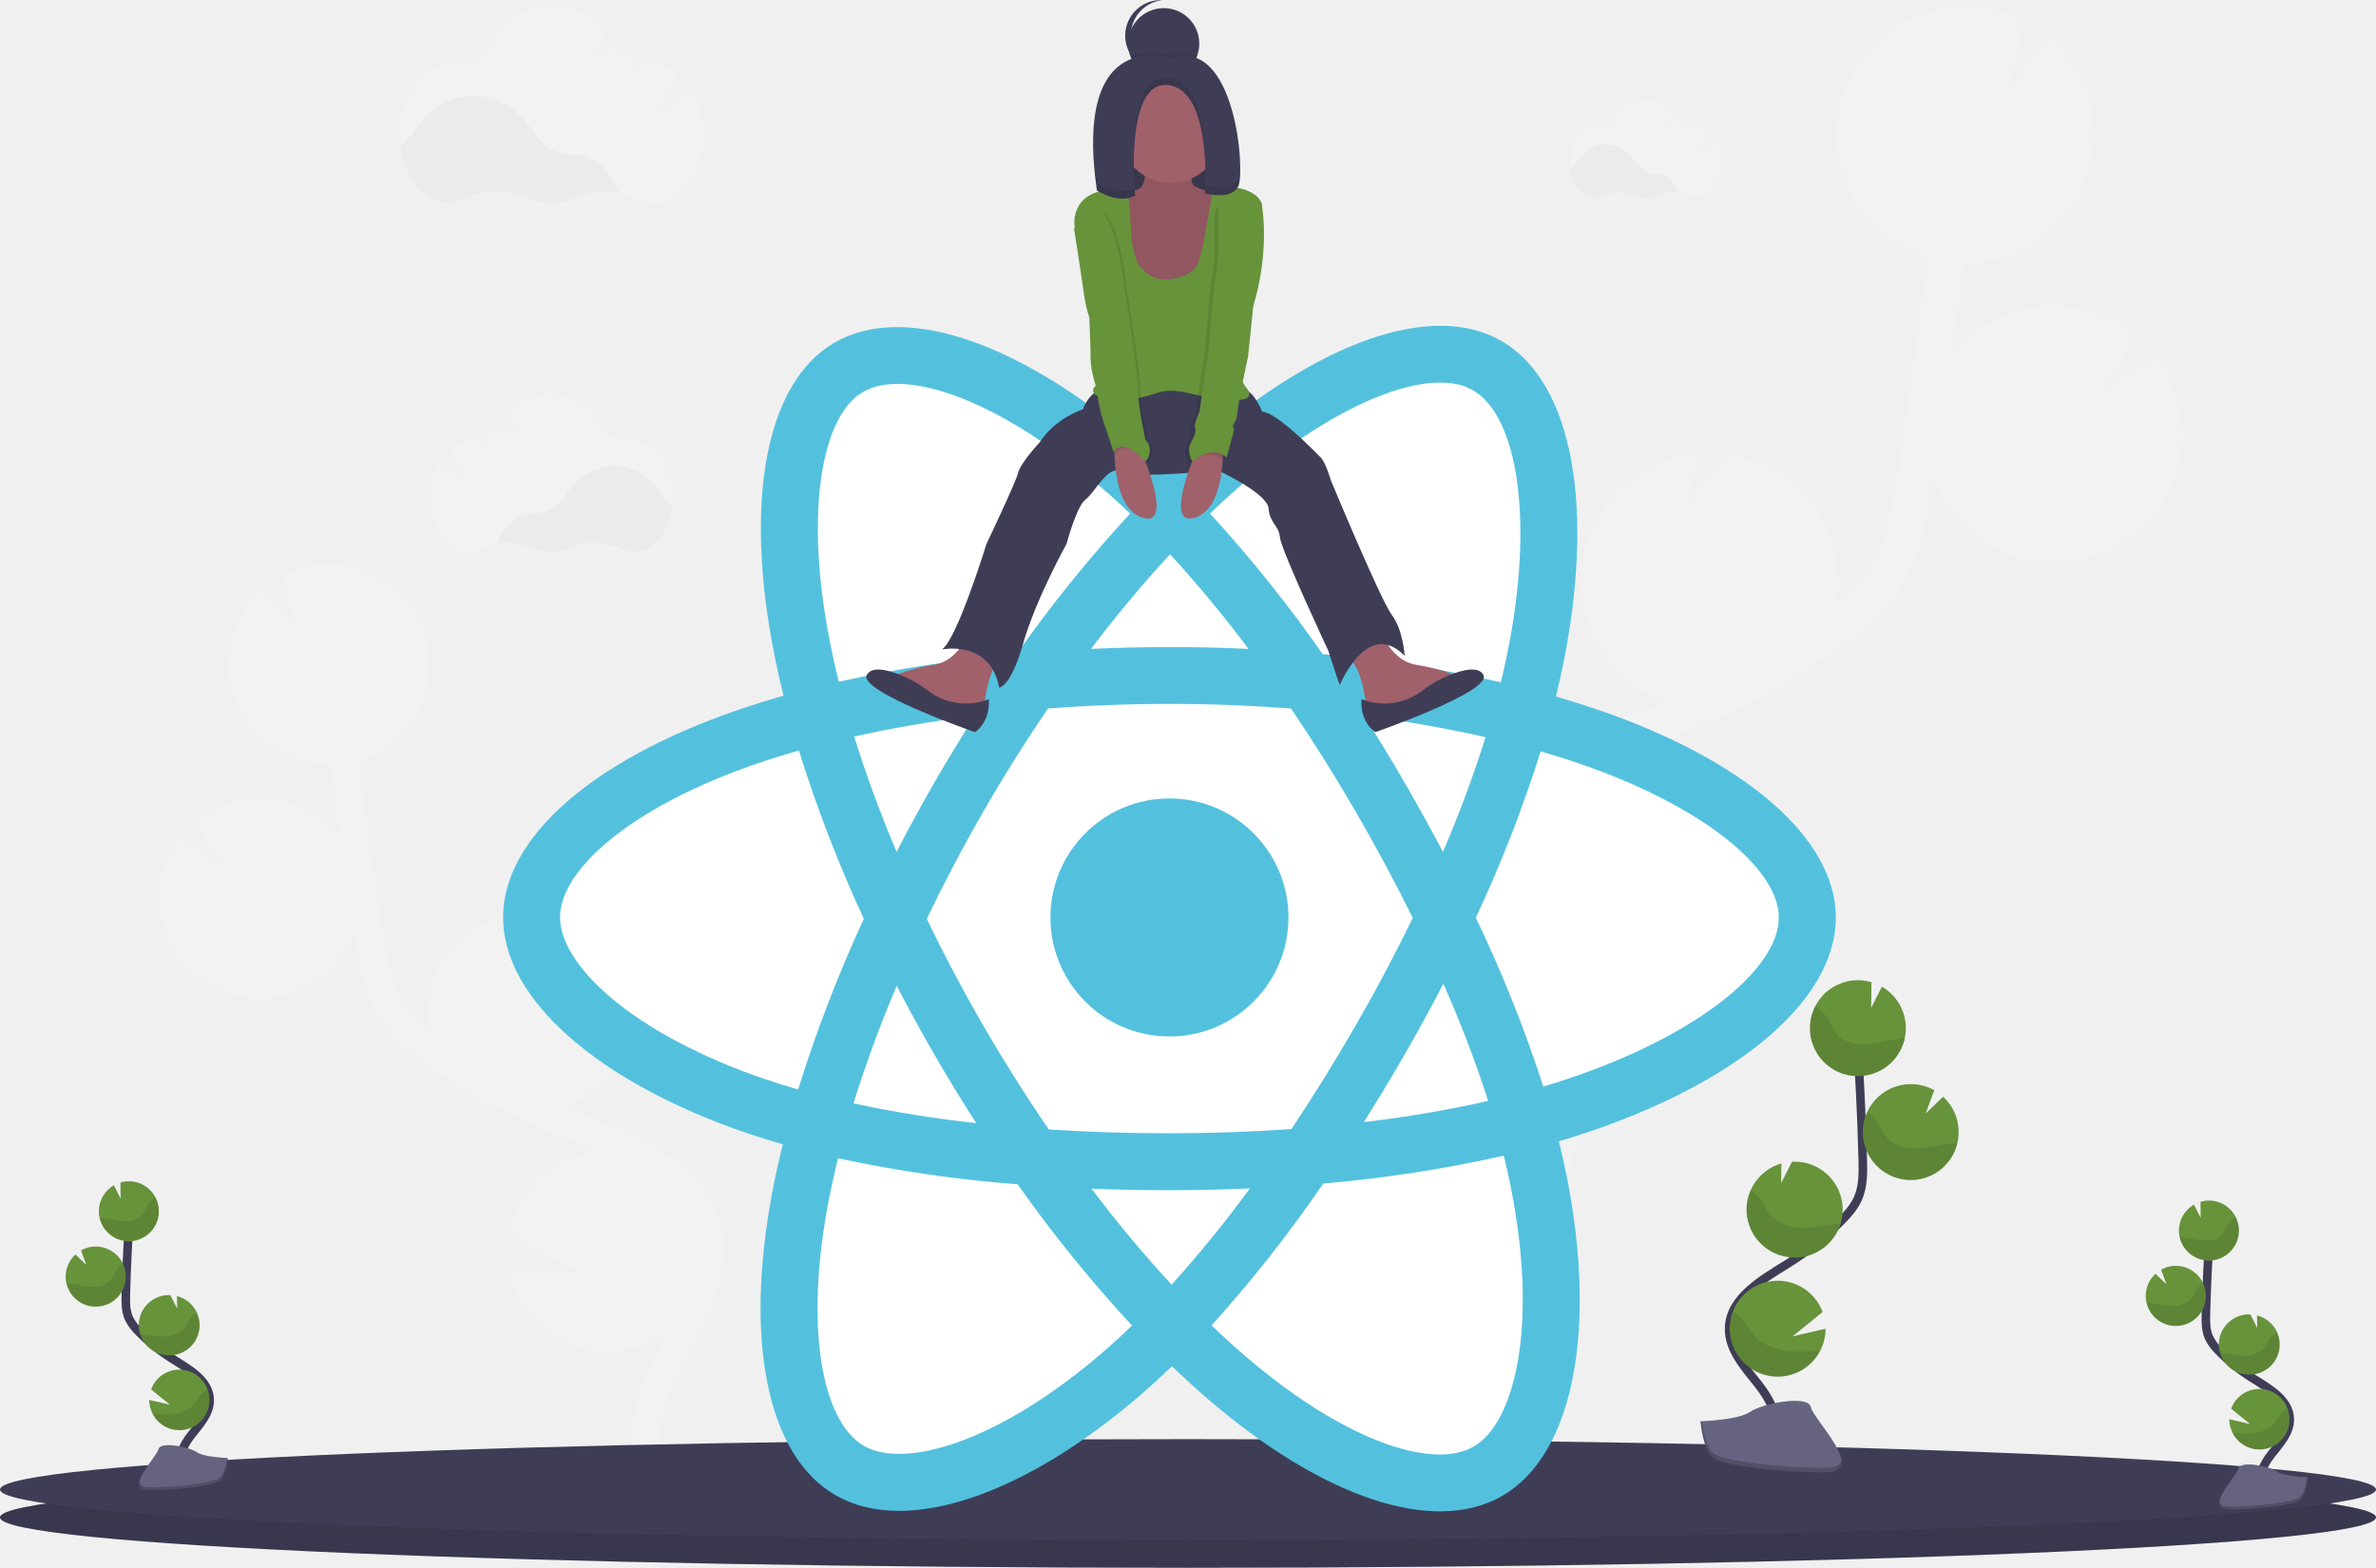
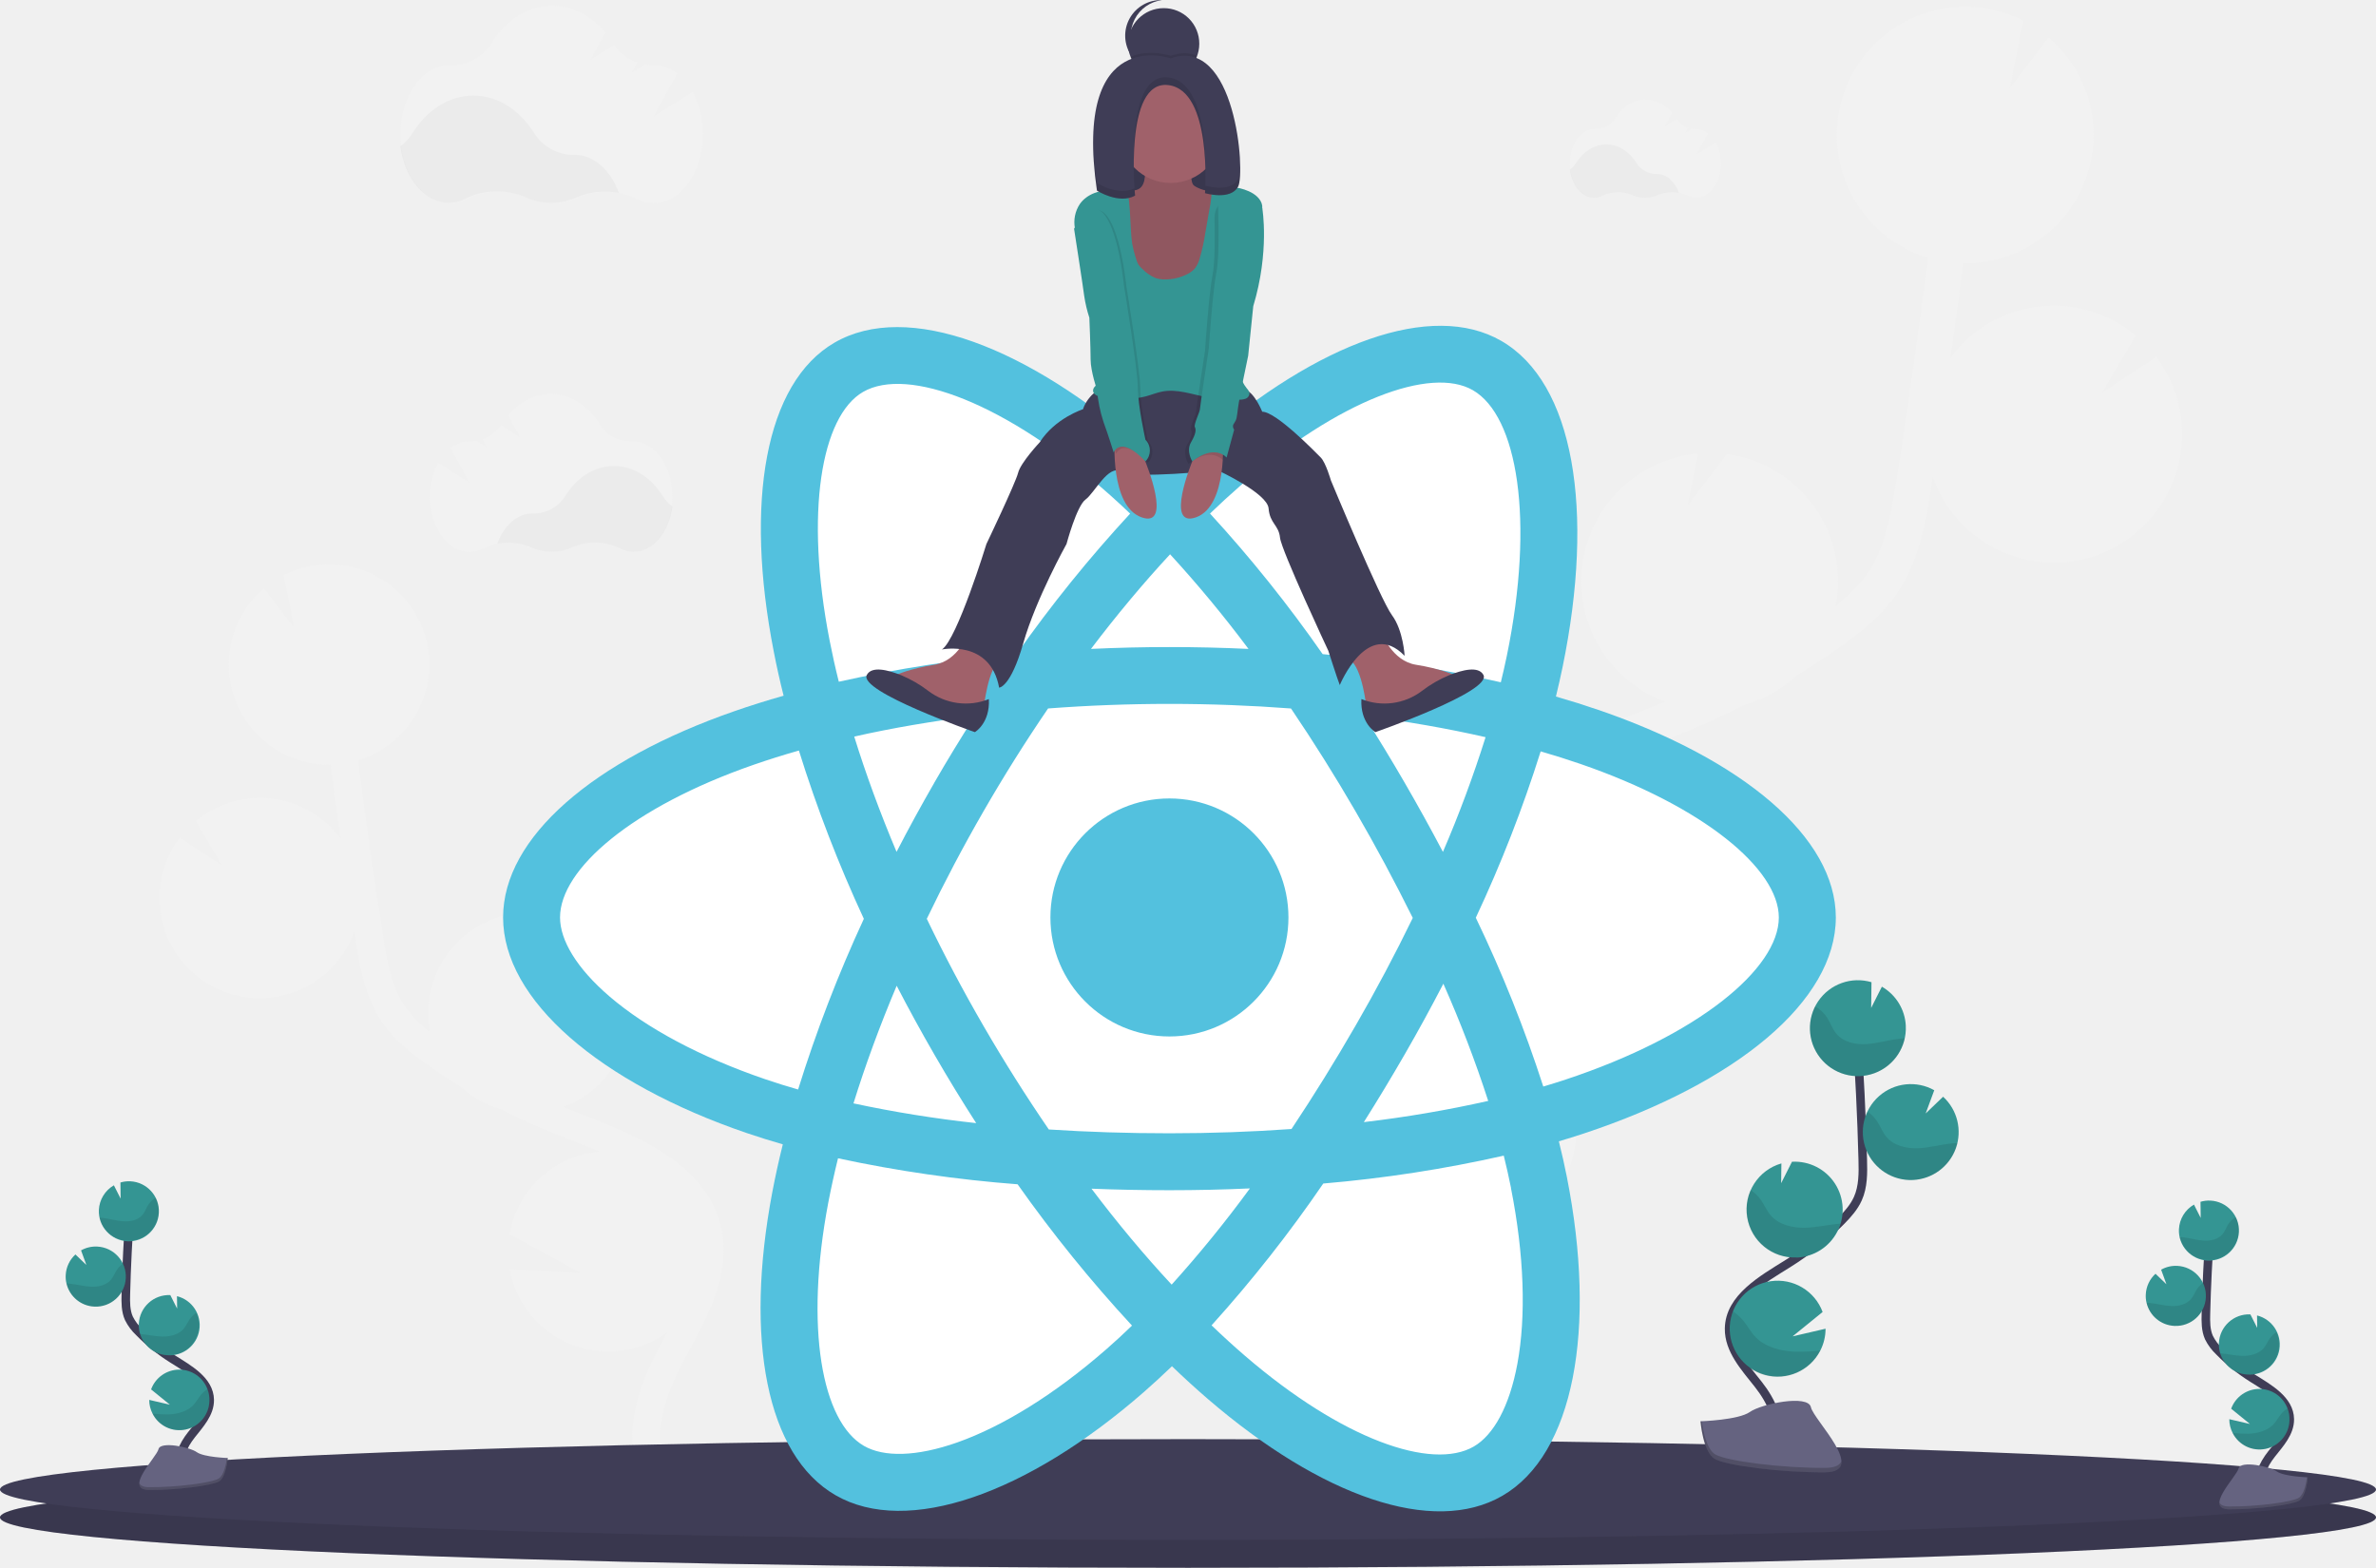
<svg xmlns="http://www.w3.org/2000/svg" id="a75d69e6-d07c-4db3-9c83-72b2470e5561" data-name="Layer 1" width="1108" height="731.18" viewBox="0 0 1108 731.18">
  <path d="M813.68,415.2l6.89-2.7c.66-.26,1.31-.54,2-.81a59.85,59.85,0,0,1,15.28-115.77l-4.8,24.2,18.22-23.92.16,0a59.87,59.87,0,0,1,51.16,67.45c-.15,1.13-.39,2.23-.6,3.34,5.61-4.43,10.87-9.32,14.81-15,8-11.54,10.71-25.76,13.47-43.17,5.47-34.48,10.4-69.34,14.84-104.18a59.83,59.83,0,0,1-42-65.36c.25-1.82.6-3.59,1-5.34.1-.44.2-.88.31-1.31.43-1.69.91-3.35,1.47-5,.09-.27.21-.52.3-.78.5-1.37,1-2.72,1.65-4,.22-.5.44-1,.67-1.47.69-1.43,1.42-2.83,2.22-4.19.27-.45.56-.88.83-1.33.62-1,1.27-2,1.94-2.93.36-.5.71-1,1.08-1.49l.27-.39,0,0a59.81,59.81,0,0,1,74.64-17l-6.24,31.49,18-23.64a59.5,59.5,0,0,1,16.32,68.62h.07c-.17.4-.38.78-.55,1.18-.33.74-.67,1.47-1,2.2-.46.93-1,1.84-1.45,2.74-.38.68-.75,1.36-1.16,2-.59,1-1.23,1.9-1.87,2.83-.38.54-.73,1.1-1.12,1.63-1,1.39-2.12,2.72-3.26,4-.4.45-.83.86-1.25,1.3-.81.86-1.62,1.71-2.48,2.52-.53.5-1.09,1-1.64,1.46-.79.7-1.6,1.38-2.43,2-.59.47-1.19.92-1.79,1.36-.87.63-1.75,1.22-2.64,1.81-.6.39-1.2.78-1.81,1.15-1,.61-2.05,1.17-3.1,1.72-.53.27-1,.57-1.59.83-1.58.77-3.2,1.48-4.85,2.11-.31.12-.64.21-.95.32-1.38.5-2.77,1-4.18,1.35-.61.17-1.23.31-1.85.46-1.15.28-2.31.54-3.48.76q-1,.18-2.07.33c-1.15.17-2.31.3-3.48.4-.69.06-1.37.12-2.07.16-1.26.06-2.53.07-3.8.06a2.08,2.08,0,0,0-.25,0q-2.82,22-5.92,44A59.82,59.82,0,0,1,1042,240.88l-15.68,26.58,25.21-16.59a59.68,59.68,0,0,1,11.5,44.16,58.76,58.76,0,0,1-4.5,15.94,59.83,59.83,0,0,1-111.19-4c-.23,1.48-.45,3-.68,4.46-2.44,15.35-5.47,34.46-16.23,50-7.29,10.56-17.33,18.36-27.09,25.22q-9.52,6.7-19.48,12.77a59.85,59.85,0,0,1-24.53,13.74q-16,8.19-32.69,14.81l-6.95,2.72c-6.25,2.44-12.65,4.94-19,7.6,1,.09,2,.17,3,.3a59.9,59.9,0,0,1,50.86,49.05l-42.31,23.11,42.18-1.89A59.16,59.16,0,0,1,843,534.54a59.87,59.87,0,0,1-82.7,11.74l2.1,3.91c1.4,2.58,2.78,5.15,4.12,7.7,18.33,34.74,19.66,64.74,3.75,84.49l-13-10.45c15.49-19.22,3.2-49.77-5.5-66.27-1.32-2.5-2.68-5-4-7.56C736,536.27,722.65,511.53,728,485.2,736,445.5,779.05,428.7,813.68,415.2Z" transform="translate(-46 -84.41)" fill="#f2f2f2" />
  <path d="M315.6,603.42l-5.38-2.11c-.52-.2-1-.43-1.54-.63a46.75,46.75,0,0,0-11.94-90.42l3.75,18.9-14.22-18.68h-.13a46.76,46.76,0,0,0-40,52.68c.12.89.31,1.74.47,2.61a55.84,55.84,0,0,1-11.56-11.73c-6.23-9-8.37-20.12-10.53-33.71C220.29,493.4,216.45,466.18,213,439a46.72,46.72,0,0,0,32.77-51.05c-.2-1.42-.47-2.8-.79-4.17l-.24-1c-.34-1.32-.71-2.62-1.15-3.88-.07-.21-.16-.41-.24-.61-.39-1.07-.82-2.12-1.28-3.15-.18-.38-.35-.77-.53-1.15-.54-1.11-1.11-2.2-1.73-3.26-.21-.36-.44-.7-.65-1-.49-.78-1-1.55-1.52-2.29-.28-.39-.55-.79-.84-1.17l-.21-.3h0a46.76,46.76,0,0,0-58.29-13.32l4.88,24.6-14.07-18.46a46.48,46.48,0,0,0-12.75,53.59h-.05c.13.31.29.61.43.92.26.58.52,1.15.8,1.72q.54,1.08,1.14,2.13c.29.54.58,1.07.9,1.59.46.75,1,1.48,1.46,2.21.3.42.57.86.88,1.27.8,1.08,1.65,2.12,2.54,3.13.31.35.65.67,1,1,.63.67,1.27,1.33,1.94,2,.41.4.85.77,1.28,1.14q.93.83,1.89,1.59c.46.36.93.71,1.4,1.06.68.49,1.37,1,2.06,1.41.47.31.94.61,1.42.9.79.48,1.6.91,2.42,1.34.42.22.82.45,1.24.66,1.24.6,2.5,1.15,3.79,1.64.24.1.5.16.74.25,1.07.39,2.16.75,3.27,1.06.47.13,1,.24,1.44.35.9.22,1.8.43,2.72.6l1.61.26c.9.13,1.81.23,2.72.31.54.05,1.07.09,1.62.12,1,.05,2,.06,3,.05h.19q2.2,17.22,4.62,34.41a46.71,46.71,0,0,0-67.48-8.14L149.49,488l-19.68-12.95a46.57,46.57,0,0,0-9,34.49A45.8,45.8,0,0,0,124.34,522a46.73,46.73,0,0,0,86.84-3.12c.18,1.15.35,2.32.53,3.48,1.9,12,4.27,26.92,12.67,39.08,5.7,8.24,13.54,14.33,21.16,19.69q7.44,5.24,15.21,10a46.88,46.88,0,0,0,19.16,10.74c8.32,4.26,16.84,8.14,25.54,11.56l5.42,2.13c4.88,1.9,9.88,3.85,14.81,5.93-.78.07-1.57.13-2.36.24A46.77,46.77,0,0,0,283.6,660l33,18-32.94-1.47a46.78,46.78,0,0,0,73.57,29.2c-.55,1-1.09,2-1.64,3.05-1.09,2-2.17,4-3.22,6-14.31,27.13-15.35,50.57-2.92,66l10.13-8.16c-12.1-15-2.5-38.87,4.3-51.76,1-1.95,2.09-3.92,3.16-5.9,9.19-17,19.61-36.37,15.46-56.94C376.29,627.08,342.64,614,315.6,603.42Z" transform="translate(-46 -84.41)" fill="#f2f2f2" />
  <ellipse cx="554" cy="707.68" rx="554" ry="23.5" fill="#3f3d56" />
  <ellipse cx="554" cy="707.68" rx="554" ry="23.5" opacity="0.1" />
  <ellipse cx="554" cy="694.68" rx="554" ry="23.5" fill="#3f3d56" />
  <path d="M131,770.73c-3-5.51.4-12.26,4.28-17.18s8.61-10,8.51-16.29c-.14-9-9.7-14.31-17.33-19.08a84.78,84.78,0,0,1-15.56-12.51,23,23,0,0,1-4.78-6.4c-1.58-3.52-1.53-7.52-1.43-11.38q.5-19.26,1.9-38.48" transform="translate(-46 -84.41)" fill="none" stroke="#3f3d56" stroke-miterlimit="10" stroke-width="4" />
-   <path d="M92.11,648.7a14,14,0,0,1,7-11.49l3.14,6.21-.09-7.52a13.86,13.86,0,0,1,4.62-.56A14,14,0,1,1,92.11,648.7Z" transform="translate(-46 -84.41)" fill="#67933b" />
-   <path d="M117.14,743.7a14,14,0,0,0,26.5-5.76,13.82,13.82,0,0,0-.91-5.69,14,14,0,0,0-26.27.15l8.77,7.13-9.64-2.24A13.89,13.89,0,0,0,117.14,743.7Z" transform="translate(-46 -84.41)" fill="#67933b" />
-   <path d="M124.07,716.45a14,14,0,0,0,4.46-27.54l.07,5.79-3.18-6.29h0a14,14,0,0,0-1.31,28.05Z" transform="translate(-46 -84.41)" fill="#67933b" />
-   <path d="M90,693.78a14,14,0,0,0,1.32-28,13.88,13.88,0,0,0-7.52,1.78l2.48,6.8-5.11-4.9a14,14,0,0,0-4.53,9.69A13.33,13.33,0,0,0,77,683,14,14,0,0,0,90,693.78Z" transform="translate(-46 -84.41)" fill="#67933b" />
+   <path d="M92.11,648.7a14,14,0,0,1,7-11.49l3.14,6.21-.09-7.52a13.86,13.86,0,0,1,4.62-.56A14,14,0,1,1,92.11,648.7Z" transform="translate(-46 -84.41)" fill="#349593" />
+   <path d="M117.14,743.7a14,14,0,0,0,26.5-5.76,13.82,13.82,0,0,0-.91-5.69,14,14,0,0,0-26.27.15l8.77,7.13-9.64-2.24A13.89,13.89,0,0,0,117.14,743.7Z" transform="translate(-46 -84.41)" fill="#349593" />
+   <path d="M124.07,716.45a14,14,0,0,0,4.46-27.54l.07,5.79-3.18-6.29h0a14,14,0,0,0-1.31,28.05Z" transform="translate(-46 -84.41)" fill="#349593" />
+   <path d="M90,693.78a14,14,0,0,0,1.32-28,13.88,13.88,0,0,0-7.52,1.78l2.48,6.8-5.11-4.9a14,14,0,0,0-4.53,9.69A13.33,13.33,0,0,0,77,683,14,14,0,0,0,90,693.78Z" transform="translate(-46 -84.41)" fill="#349593" />
  <path d="M94,652.44c3.24.36,6.39,1.37,9.64,1.57s6.82-.58,8.88-3.1c1.11-1.37,1.66-3.09,2.59-4.57a10.08,10.08,0,0,1,3.54-3.33,14,14,0,1,1-26.24,9.32C92.94,652.35,93.47,652.39,94,652.44Z" transform="translate(-46 -84.41)" opacity="0.1" />
  <path d="M90,693.78a14,14,0,0,0,13.35-20,10.4,10.4,0,0,0-2.82,2.83c-1,1.51-1.61,3.25-2.78,4.64-2.19,2.57-5.92,3.41-9.31,3.25s-6.66-1.11-10-1.42c-.47,0-.94-.08-1.41-.09A14,14,0,0,0,90,693.78Z" transform="translate(-46 -84.41)" opacity="0.1" />
  <path d="M124.07,716.45a14,14,0,0,0,13.47-19.76,11.36,11.36,0,0,0-3,2.85c-1.09,1.54-1.77,3.31-3,4.73-2.36,2.64-6.34,3.57-9.93,3.48s-6.82-.93-10.28-1.19A14,14,0,0,0,124.07,716.45Z" transform="translate(-46 -84.41)" opacity="0.1" />
  <path d="M117.14,743.7a14,14,0,0,0,26.5-5.76,13.82,13.82,0,0,0-.91-5.69,14,14,0,0,0-3.08,2.74c-1.34,1.63-2.21,3.47-3.76,5-2.87,2.82-7.5,4-11.62,4.09A62.35,62.35,0,0,1,117.14,743.7Z" transform="translate(-46 -84.41)" opacity="0.1" />
  <path d="M152.19,764.39s-11.08-.34-14.41-2.72-17-5.22-17.87-1.4-16.65,19-4.14,19.06,29.06-2,32.39-4S152.19,764.39,152.19,764.39Z" transform="translate(-46 -84.41)" fill="#656380" />
  <path d="M115.54,778c12.51.1,29.06-2,32.4-4,2.53-1.54,3.54-7.09,3.88-9.65l.37,0s-.7,8.93-4,11-19.89,4.08-32.39,4c-3.61,0-4.86-1.31-4.79-3.22C111.48,777.26,112.86,778,115.54,778Z" transform="translate(-46 -84.41)" opacity="0.2" />
  <path d="M1101,779.73c-3-5.51.4-12.26,4.28-17.18s8.61-10,8.51-16.29c-.14-9-9.7-14.31-17.33-19.08a84.78,84.78,0,0,1-15.56-12.51,23,23,0,0,1-4.78-6.4c-1.58-3.52-1.53-7.52-1.43-11.38q.49-19.26,1.9-38.48" transform="translate(-46 -84.41)" fill="none" stroke="#3f3d56" stroke-miterlimit="10" stroke-width="4" />
-   <path d="M1062.11,657.7a14,14,0,0,1,7-11.49l3.14,6.21-.09-7.52a13.86,13.86,0,0,1,4.62-.56,14,14,0,1,1-14.68,13.36Z" transform="translate(-46 -84.41)" fill="#67933b" />
-   <path d="M1087.14,752.7a14,14,0,0,0,26.5-5.76,13.82,13.82,0,0,0-.91-5.69,14,14,0,0,0-26.27.15l8.77,7.13-9.64-2.24A13.89,13.89,0,0,0,1087.14,752.7Z" transform="translate(-46 -84.41)" fill="#67933b" />
-   <path d="M1094.07,725.45a14,14,0,0,0,4.46-27.54l.07,5.79-3.18-6.29h0a14,14,0,0,0-1.31,28.05Z" transform="translate(-46 -84.41)" fill="#67933b" />
-   <path d="M1060,702.78a14,14,0,0,0,1.32-28,13.88,13.88,0,0,0-7.52,1.78l2.48,6.8-5.11-4.9a14,14,0,0,0-4.53,9.69A13.33,13.33,0,0,0,1047,692,14,14,0,0,0,1060,702.78Z" transform="translate(-46 -84.41)" fill="#67933b" />
+   <path d="M1062.11,657.7a14,14,0,0,1,7-11.49l3.14,6.21-.09-7.52a13.86,13.86,0,0,1,4.62-.56,14,14,0,1,1-14.68,13.36Z" transform="translate(-46 -84.41)" fill="#349593" />
+   <path d="M1087.14,752.7a14,14,0,0,0,26.5-5.76,13.82,13.82,0,0,0-.91-5.69,14,14,0,0,0-26.27.15l8.77,7.13-9.64-2.24A13.89,13.89,0,0,0,1087.14,752.7Z" transform="translate(-46 -84.41)" fill="#349593" />
+   <path d="M1094.07,725.45a14,14,0,0,0,4.46-27.54l.07,5.79-3.18-6.29h0a14,14,0,0,0-1.31,28.05Z" transform="translate(-46 -84.41)" fill="#349593" />
+   <path d="M1060,702.78a14,14,0,0,0,1.32-28,13.88,13.88,0,0,0-7.52,1.78l2.48,6.8-5.11-4.9a14,14,0,0,0-4.53,9.69A13.33,13.33,0,0,0,1047,692,14,14,0,0,0,1060,702.78Z" transform="translate(-46 -84.41)" fill="#349593" />
  <path d="M1064,661.44c3.24.36,6.39,1.37,9.64,1.57s6.82-.58,8.88-3.1c1.11-1.37,1.66-3.09,2.59-4.57a10.08,10.08,0,0,1,3.54-3.33,14,14,0,1,1-26.24,9.32C1062.94,661.35,1063.47,661.39,1064,661.44Z" transform="translate(-46 -84.41)" opacity="0.1" />
  <path d="M1060,702.78a14,14,0,0,0,13.35-20,10.4,10.4,0,0,0-2.82,2.83c-1,1.51-1.61,3.25-2.78,4.64-2.19,2.57-5.92,3.41-9.31,3.25s-6.66-1.11-10-1.42c-.47,0-.94-.08-1.41-.09A14,14,0,0,0,1060,702.78Z" transform="translate(-46 -84.41)" opacity="0.1" />
  <path d="M1094.07,725.45a14,14,0,0,0,13.47-19.76,11.36,11.36,0,0,0-3,2.85c-1.09,1.54-1.77,3.31-3,4.73-2.36,2.64-6.34,3.57-9.93,3.48s-6.82-.93-10.28-1.19A14,14,0,0,0,1094.07,725.45Z" transform="translate(-46 -84.41)" opacity="0.1" />
  <path d="M1087.14,752.7a14,14,0,0,0,26.5-5.76,13.82,13.82,0,0,0-.91-5.69,14,14,0,0,0-3.08,2.74c-1.34,1.63-2.21,3.47-3.76,5-2.87,2.82-7.5,4-11.62,4.09A62.35,62.35,0,0,1,1087.14,752.7Z" transform="translate(-46 -84.41)" opacity="0.1" />
  <path d="M1122.19,773.39s-11.08-.34-14.41-2.72-17-5.22-17.87-1.4-16.65,19-4.14,19.06,29.06-2,32.39-4S1122.19,773.39,1122.19,773.39Z" transform="translate(-46 -84.41)" fill="#656380" />
  <path d="M1085.54,787c12.51.1,29.06-2,32.4-4,2.53-1.54,3.54-7.09,3.88-9.65l.37,0s-.7,8.93-4,11-19.89,4.08-32.39,4c-3.61,0-4.86-1.31-4.79-3.22C1081.48,786.26,1082.86,787,1085.54,787Z" transform="translate(-46 -84.41)" opacity="0.2" />
  <path d="M791.57,415.56q-9.92-3.4-20-6.3,1.66-6.79,3.09-13.65c15.14-73.51,5.24-132.73-28.57-152.22-32.42-18.7-85.44.8-139,47.39q-7.92,6.92-15.47,14.2-5.07-4.85-10.3-9.51C525.21,245.64,469,224.65,435.18,244.2c-32.39,18.75-42,74.42-28.35,144.09q2,10.35,4.59,20.58c-7.95,2.26-15.64,4.67-23,7.24C322.63,439,280.61,475,280.61,512.29c0,38.51,45.11,77.14,113.64,100.56q8.34,2.83,16.8,5.26-2.74,11-4.88,22.18c-13,68.46-2.84,122.82,29.46,141.45C469,801,525,781.2,579.52,733.54c4.31-3.77,8.63-7.77,13-11.95q8.18,7.89,16.79,15.32c52.82,45.45,105,63.81,137.26,45.12,33.33-19.29,44.16-77.69,30.1-148.73q-1.6-8.14-3.73-16.61,5.91-1.74,11.56-3.61c71.24-23.6,117.6-61.76,117.6-100.79,0-37.43-43.38-73.62-110.5-96.73Z" transform="translate(-46 -84.41)" fill="#53c1de" />
  <path d="M776.12,587.88c-3.4,1.13-6.88,2.21-10.44,3.27a621.6,621.6,0,0,0-31.47-78.73,623.06,623.06,0,0,0,30.25-77.58c6.35,1.84,12.53,3.78,18.47,5.83,57.51,19.79,92.59,49.06,92.59,71.62,0,24-37.89,55.21-99.4,75.59ZM750.6,638.46c6.22,31.41,7.1,59.81,3,82-3.7,19.95-11.14,33.25-20.34,38.58-19.59,11.33-61.47-3.4-106.64-42.27q-7.77-6.69-15.63-14.25a624.23,624.23,0,0,0,52.09-66.14,620.2,620.2,0,0,0,84.17-13q1.9,7.68,3.37,15ZM492.48,757.1c-19.14,6.76-34.38,6.95-43.59,1.64-19.6-11.31-27.75-55-16.63-113.5q2-10.37,4.53-20.63a625.79,625.79,0,0,0,83.75,12.13,645.09,645.09,0,0,0,53.35,65.9q-5.79,5.61-11.84,10.91c-24.11,21.08-48.28,36-69.57,43.55ZM402.84,587.73c-30.31-10.36-55.33-23.82-72.49-38.5-15.41-13.2-23.19-26.31-23.19-36.94,0-22.63,33.74-51.5,90-71.11q10.6-3.69,21.39-6.73a637.08,637.08,0,0,0,30.29,78.48,646.29,646.29,0,0,0-30.66,79.6Q410.44,590.32,402.84,587.73Zm30.05-204.54c-11.68-59.69-3.93-104.72,15.59-116,20.79-12,66.76,5.12,115.22,48.15,3.1,2.75,6.21,5.63,9.32,8.6a635.89,635.89,0,0,0-52.93,65.52,648.42,648.42,0,0,0-82.93,12.89q-2.39-9.52-4.27-19.15ZM701,449.38q-9.11-15.74-18.89-31.08c19.83,2.51,38.82,5.83,56.66,9.91a565.54,565.54,0,0,1-19.89,53.51q-8.61-16.35-17.88-32.34ZM591.64,342.91a569.3,569.3,0,0,1,36.57,44.14q-36.71-1.73-73.45,0c12.07-15.92,24.44-30.72,36.88-44.13Zm-110,106.65q-9.15,15.87-17.55,32.14c-7.73-18.33-14.34-36.36-19.74-53.77,17.73-4,36.64-7.21,56.34-9.68Q490.77,433.69,481.62,449.56Zm19.61,158.65A564.64,564.64,0,0,1,444,599c5.49-17.71,12.25-36.13,20.15-54.86q8.43,16.29,17.61,32.16Q491.1,592.49,501.23,608.21Zm91.14,75.33C579.79,670,567.24,655,555,638.79q17.85.71,36.36.71,19,0,37.51-.84A563.94,563.94,0,0,1,592.37,683.54ZM719.08,543.19A562.82,562.82,0,0,1,740,597.85a561.35,561.35,0,0,1-58,9.89q9.85-15.63,19.08-31.63,9.38-16.26,18-32.92Zm-41,19.66q-14.12,24.52-29.81,48.1c-18.44,1.32-37.49,2-56.91,2s-38.15-.6-56.27-1.78Q519,587.67,504.7,563t-26.51-50.08q12.27-25.53,26.43-50.1h0q14.14-24.56,30.13-48c18.49-1.4,37.43-2.13,56.59-2.13s38.22.74,56.69,2.14q15.81,23.37,30,47.81t26.79,49.87q-12.45,25.62-26.71,50.3Zm54.77-296.46c20.81,12,28.9,60.4,15.83,123.87q-1.29,6.19-2.8,12.35a635.74,635.74,0,0,0-83.09-13.13,625.16,625.16,0,0,0-52.53-65.56q7-6.74,14.29-13.11c45.88-39.93,88.76-55.69,108.3-44.42Z" transform="translate(-46 -84.41)" fill="#fff" />
  <path d="M591.34,456.79a55.5,55.5,0,1,1-55.5,55.5,55.49,55.49,0,0,1,55.5-55.5" transform="translate(-46 -84.41)" fill="#53c1de" />
  <path d="M605.26,104.81a16.6,16.6,0,1,1-16.6-16.6A16.52,16.52,0,0,1,605.26,104.81Z" transform="translate(-46 -84.41)" fill="#3f3d56" />
  <path d="M575.4,109a16.62,16.62,0,0,1,12.49-24.54,16.6,16.6,0,1,0,1.41,33.07A16.6,16.6,0,0,1,575.4,109Z" transform="translate(-46 -84.41)" fill="#3f3d56" />
  <rect x="521.91" y="43.52" width="44.47" height="69.37" fill="#3f3d56" />
  <rect x="521.91" y="43.52" width="44.47" height="69.37" opacity="0.1" />
  <path d="M497.66,379.61s-4.75,13.05-16,14.83-17.79,4.74-17.79,4.74l26.68,17.19,14.23-1.78s1.78-18.38,7.71-22.53S497.66,379.61,497.66,379.61Z" transform="translate(-46 -84.41)" fill="#a0616a" />
  <path d="M690.34,379.61s4.75,13.05,16,14.83,17.79,4.74,17.79,4.74l-26.68,17.19-14.23-1.78s-1.78-18.38-7.71-22.53S690.34,379.61,690.34,379.61Z" transform="translate(-46 -84.41)" fill="#a0616a" />
  <path d="M560.5,264.59s-7.11,3.56-9.48,10.68c0,0-13,4.15-20.16,15.41,0,0-8.9,9.49-10.08,14.23S506,338.11,506,338.11s-13.64,44.47-20.75,49.21c0,0,22.53-4.74,26.68,17.79,0,0,5.33,0,11.26-20.75s20.16-46.25,20.16-46.25,4.74-17.78,8.89-20.75,10.67-16.6,16.6-13,45.06-.6,45.06-.6S637,314.4,637.58,321.51s4.74,7.71,5.33,13.64,22.53,52.76,22.53,52.76,4.15,13,5.34,16c0,0,13-31.42,30.24-13.63,0,0-.6-11.86-5.93-19s-28.46-62.84-28.46-62.84-2.37-8.3-4.74-10.67-20.76-21.35-27.28-21.35c0,0-3.55-8.89-7.7-10.08Z" transform="translate(-46 -84.41)" fill="#3f3d56" />
  <path d="M507.14,410.44a28.89,28.89,0,0,1-28.22-3.79,56.37,56.37,0,0,0-12.59-7.3c-6.29-2.54-13.81-4.42-16.1-.17-4.15,7.71,50.39,26.68,50.39,26.68S507.74,421.71,507.14,410.44Z" transform="translate(-46 -84.41)" fill="#3f3d56" />
  <path d="M680.86,410.44a28.89,28.89,0,0,0,28.22-3.79,56.37,56.37,0,0,1,12.59-7.3c6.29-2.54,13.81-4.42,16.1-.17,4.15,7.71-50.39,26.68-50.39,26.68S680.26,421.71,680.86,410.44Z" transform="translate(-46 -84.41)" fill="#3f3d56" />
  <path d="M579.88,167.08c-.22,2.06-.9,4.29-2.66,5.38-1.44.9-3.26.83-4.92,1.17a11.46,11.46,0,0,0-7.82,6.77,17.51,17.51,0,0,0-.75,10.55,39.22,39.22,0,0,0,1.52,5.06c1.74,4.92,3.84,9.8,7.09,13.89a59,59,0,0,0,9.3,8.77c2.11,1.72,4.29,3.47,6.89,4.28a21.75,21.75,0,0,0,5.4.72c2.25.1,4.65.17,6.6-.95,3-1.73,3.89-5.55,5.52-8.62,1.38-2.6,3.44-4.81,4.73-7.46a29.49,29.49,0,0,0,2-6.52l2.77-12.3c1-4.47,1.92-9.51-.59-13.34a2.28,2.28,0,0,0-.74-.77,2.79,2.79,0,0,0-1.52-.15,16.44,16.44,0,0,1-9.15-2.09,3.93,3.93,0,0,1-1.15-.9,4.72,4.72,0,0,1-.7-2.12,22.2,22.2,0,0,0-1.28-4.45,3,3,0,0,0-.87-1.34,3.15,3.15,0,0,0-1.41-.47,114.47,114.47,0,0,0-12.93-1.35c-1.42-.07-3.56-.64-4.54.62S580,165.58,579.88,167.08Z" transform="translate(-46 -84.41)" fill="#a0616a" />
  <path d="M579.88,167.08c-.22,2.06-.9,4.29-2.66,5.38-1.44.9-3.26.83-4.92,1.17a11.46,11.46,0,0,0-7.82,6.77,17.51,17.51,0,0,0-.75,10.55,39.22,39.22,0,0,0,1.52,5.06c1.74,4.92,3.84,9.8,7.09,13.89a59,59,0,0,0,9.3,8.77c2.11,1.72,4.29,3.47,6.89,4.28a21.75,21.75,0,0,0,5.4.72c2.25.1,4.65.17,6.6-.95,3-1.73,3.89-5.55,5.52-8.62,1.38-2.6,3.44-4.81,4.73-7.46a29.49,29.49,0,0,0,2-6.52l2.77-12.3c1-4.47,1.92-9.51-.59-13.34a2.28,2.28,0,0,0-.74-.77,2.79,2.79,0,0,0-1.52-.15,16.44,16.44,0,0,1-9.15-2.09,3.93,3.93,0,0,1-1.15-.9,4.72,4.72,0,0,1-.7-2.12,22.2,22.2,0,0,0-1.28-4.45,3,3,0,0,0-.87-1.34,3.15,3.15,0,0,0-1.41-.47,114.47,114.47,0,0,0-12.93-1.35c-1.42-.07-3.56-.64-4.54.62S580,165.58,579.88,167.08Z" transform="translate(-46 -84.41)" opacity="0.1" />
-   <path d="M571.85,174.15a26.93,26.93,0,0,0-7.13-1.12c-5.72-.14-11.84,1.83-15.14,6.5A15.34,15.34,0,0,0,547.29,191a23.57,23.57,0,0,0,5.2,10.66,32,32,0,0,1,4,5.24c1.58,3,1.63,6.59,2.06,10,1,8.12,4.46,15.75,5.83,23.82s.19,17.42-6.18,22.55c-1.07.86-2.37,1.77-2.46,3.14-.14,2.19,2.71,3.12,4.9,3.33,6.55.62,13.27,1.23,19.63-.46,2.63-.7,5.17-1.79,7.85-2.29,6.8-1.27,13.64,1.34,20.45,2.59a90.61,90.61,0,0,0,14.91,1.21,7.94,7.94,0,0,0,3.43-.45,2.75,2.75,0,0,0,1.74-2.74,4.76,4.76,0,0,0-1.18-2c-3.44-4.25-4.49-9.9-5.43-15.29l-3.15-18.11c-1.69-9.68-3.26-20.2,1.32-28.89,3.29-6.25,9.36-10.65,12.83-16.8a9.84,9.84,0,0,0,1.55-6.28c-.52-3.09-3.31-5.3-6.17-6.59A23.21,23.21,0,0,0,611,173c.1,4.33-1,8.71-1.71,13l-1.21,7a88.83,88.83,0,0,1-2.71,12.2,12.85,12.85,0,0,1-2.17,4.42,11.43,11.43,0,0,1-3.83,2.79,22.83,22.83,0,0,1-10.14,2.32,13.54,13.54,0,0,1-4.48-.69,19,19,0,0,1-6.17-4.34,10.11,10.11,0,0,1-1.63-1.77,9.93,9.93,0,0,1-1.11-2.67,55.42,55.42,0,0,1-1.91-7.48c-.3-1.94-.4-3.91-.54-5.87C573,186.12,573,179.72,571.85,174.15Z" transform="translate(-46 -84.41)" fill="#67933b" />
+   <path d="M571.85,174.15a26.93,26.93,0,0,0-7.13-1.12c-5.72-.14-11.84,1.83-15.14,6.5A15.34,15.34,0,0,0,547.29,191a23.57,23.57,0,0,0,5.2,10.66,32,32,0,0,1,4,5.24c1.58,3,1.63,6.59,2.06,10,1,8.12,4.46,15.75,5.83,23.82s.19,17.42-6.18,22.55c-1.07.86-2.37,1.77-2.46,3.14-.14,2.19,2.71,3.12,4.9,3.33,6.55.62,13.27,1.23,19.63-.46,2.63-.7,5.17-1.79,7.85-2.29,6.8-1.27,13.64,1.34,20.45,2.59a90.61,90.61,0,0,0,14.91,1.21,7.94,7.94,0,0,0,3.43-.45,2.75,2.75,0,0,0,1.74-2.74,4.76,4.76,0,0,0-1.18-2c-3.44-4.25-4.49-9.9-5.43-15.29l-3.15-18.11c-1.69-9.68-3.26-20.2,1.32-28.89,3.29-6.25,9.36-10.65,12.83-16.8a9.84,9.84,0,0,0,1.55-6.28c-.52-3.09-3.31-5.3-6.17-6.59A23.21,23.21,0,0,0,611,173c.1,4.33-1,8.71-1.71,13l-1.21,7a88.83,88.83,0,0,1-2.71,12.2,12.85,12.85,0,0,1-2.17,4.42,11.43,11.43,0,0,1-3.83,2.79,22.83,22.83,0,0,1-10.14,2.32,13.54,13.54,0,0,1-4.48-.69,19,19,0,0,1-6.17-4.34,10.11,10.11,0,0,1-1.63-1.77,9.93,9.93,0,0,1-1.11-2.67,55.42,55.42,0,0,1-1.91-7.48c-.3-1.94-.4-3.91-.54-5.87C573,186.12,573,179.72,571.85,174.15Z" transform="translate(-46 -84.41)" fill="#349593" />
  <path d="M565.84,288.9s-2.37,31.43,12.45,36.76,1.78-26.09,1.78-26.09l-4.75-9.48Z" transform="translate(-46 -84.41)" fill="#a0616a" />
  <path d="M616.23,288.9s2.37,31.43-12.45,36.76S602,299.57,602,299.57l4.75-9.48Z" transform="translate(-46 -84.41)" fill="#a0616a" />
  <path d="M552.79,184l-4.74,7.71s4.15,26.68,4.74,31.42a62.2,62.2,0,0,0,2.38,10.08s.59,14.23.59,19.57,3,14.23,3,14.23a64.82,64.82,0,0,0,3,14.82c2.37,6.52,4.74,14.23,4.74,14.23s3-8.3,14.82,4.15a7.18,7.18,0,0,0,0-10.08s-3.55-16-3.55-24.31-6.53-48-6.53-48S567,172.7,552.79,184Z" transform="translate(-46 -84.41)" opacity="0.1" />
-   <path d="M551.61,183.37l-4.74,7.71s4.15,26.68,4.74,31.42A61.84,61.84,0,0,0,554,232.58s.59,14.23.59,19.56,3,14.23,3,14.23a64.53,64.53,0,0,0,3,14.82c2.37,6.53,4.75,14.23,4.75,14.23s3-8.3,14.82,4.15a7.18,7.18,0,0,0,0-10.07s-3.56-16-3.56-24.31-6.52-48-6.52-48S565.84,172.1,551.61,183.37Z" transform="translate(-46 -84.41)" fill="#67933b" />
+   <path d="M551.61,183.37l-4.74,7.71s4.15,26.68,4.74,31.42A61.84,61.84,0,0,0,554,232.58s.59,14.23.59,19.56,3,14.23,3,14.23a64.53,64.53,0,0,0,3,14.82c2.37,6.53,4.75,14.23,4.75,14.23s3-8.3,14.82,4.15a7.18,7.18,0,0,0,0-10.07s-3.56-16-3.56-24.31-6.52-48-6.52-48S565.84,172.1,551.61,183.37Z" transform="translate(-46 -84.41)" fill="#349593" />
  <path d="M629.87,179.22l3,3.53s3.49,20.18-4.22,45.68l-2.37,23.12s-4.15,19.57-4.74,24.31-.59,5.33-1.78,7.11a2.29,2.29,0,0,0,0,3l-3.56,13s-5.33-6.52-16,1.78c0,0-3-4.74-.6-8.89s2.37-5.93,1.78-7.12,2.37-7.11,2.37-8.3S607.93,248,607.93,248s1.78-26.68,3.56-35.57c1.09-5.47,1.07-17.66.88-26.24-.19-8.94,10.63-13.78,17-7.5C629.52,178.85,629.7,179,629.87,179.22Z" transform="translate(-46 -84.41)" opacity="0.1" />
-   <path d="M631.65,178l3,3.53s3.49,20.19-4.22,45.68l-2.37,23.12s-4.15,19.57-4.74,24.31-.6,5.34-1.78,7.12a2.28,2.28,0,0,0,0,3L618,297.8s-5.33-6.53-16,1.77c0,0-3-4.74-.59-8.89s2.37-5.93,1.78-7.11,2.37-7.12,2.37-8.3,4.15-28.46,4.15-28.46,1.78-26.68,3.56-35.58.59-35.57.59-35.57S623.35,169.14,631.65,178Z" transform="translate(-46 -84.41)" fill="#67933b" />
+   <path d="M631.65,178l3,3.53s3.49,20.19-4.22,45.68l-2.37,23.12s-4.15,19.57-4.74,24.31-.6,5.34-1.78,7.12a2.28,2.28,0,0,0,0,3L618,297.8s-5.33-6.53-16,1.77c0,0-3-4.74-.59-8.89s2.37-5.93,1.78-7.11,2.37-7.12,2.37-8.3,4.15-28.46,4.15-28.46,1.78-26.68,3.56-35.58.59-35.57.59-35.57S623.35,169.14,631.65,178Z" transform="translate(-46 -84.41)" fill="#349593" />
  <circle cx="545.92" cy="61.61" r="23.72" fill="#a0616a" />
  <path d="M604.29,110.41a16.6,16.6,0,0,1-31.09.44c9.26-3.73,18.72-.41,18.72-.41C596.65,108.78,600.75,108.93,604.29,110.41Z" transform="translate(-46 -84.41)" opacity="0.1" />
  <path d="M591.92,111.63s-45.65-16-34.38,61.66c0,0,10.08,6.52,17.78,2.37,0,0-5.33-53.95,15.42-51.58s17.19,50.4,17.19,50.4,11.86,3.55,15.42-3S622.16,101,591.92,111.63Z" transform="translate(-46 -84.41)" fill="#3f3d56" />
  <path d="M590.74,120.52c-14.24-1.62-16.2,23.27-16,39.05.17-15.69,2.81-37,16-35.49,14.81,1.69,17.24,26.66,17.41,40.8C608.32,151.9,606.9,122.37,590.74,120.52Z" transform="translate(-46 -84.41)" opacity="0.1" />
  <path d="M557.54,169.73a159.38,159.38,0,0,1-1.77-20.53,152.12,152.12,0,0,0,1.77,24.09s10.08,6.52,17.78,2.37c0,0-.12-1.28-.26-3.43C567.39,176.1,557.54,169.73,557.54,169.73Z" transform="translate(-46 -84.41)" opacity="0.1" />
  <path d="M623.35,168c-3.32,6.08-13.83,3.41-15.25,3-.07,2.2-.17,3.52-.17,3.52s11.86,3.55,15.42-3c.73-1.34,1.11-5.13,1-10.2C624.25,164.57,623.9,167,623.35,168Z" transform="translate(-46 -84.41)" opacity="0.1" />
  <path d="M872.73,757.37c4.74-8.78-.64-19.54-6.82-27.37s-13.73-16-13.57-26c.23-14.35,15.45-22.81,27.62-30.42a134.77,134.77,0,0,0,24.79-19.93c3-3.05,5.87-6.31,7.62-10.21,2.52-5.6,2.45-12,2.29-18.12q-.79-30.71-3-61.34" transform="translate(-46 -84.41)" fill="none" stroke="#3f3d56" stroke-miterlimit="10" stroke-width="4" />
-   <path d="M934.74,562.9a22.31,22.31,0,0,0-11.16-18.32l-5,9.9.15-12a22.37,22.37,0,1,0,16,20.41Z" transform="translate(-46 -84.41)" fill="#67933b" />
-   <path d="M894.86,714.29a22.36,22.36,0,1,1,1.08-18l-14,11.37,15.37-3.57A22.25,22.25,0,0,1,894.86,714.29Z" transform="translate(-46 -84.41)" fill="#67933b" />
-   <path d="M883.81,670.86A22.37,22.37,0,0,1,876.72,627l-.12,9.22,5.06-10h.06a22.37,22.37,0,1,1,2.09,44.69Z" transform="translate(-46 -84.41)" fill="#67933b" />
-   <path d="M938.11,634.73A22.37,22.37,0,1,1,948,592.87l-4,10.83,8.13-7.8a22.37,22.37,0,0,1-14.07,38.83Z" transform="translate(-46 -84.41)" fill="#67933b" />
+   <path d="M934.74,562.9a22.31,22.31,0,0,0-11.16-18.32l-5,9.9.15-12a22.37,22.37,0,1,0,16,20.41Z" transform="translate(-46 -84.41)" fill="#349593" />
+   <path d="M894.86,714.29a22.36,22.36,0,1,1,1.08-18l-14,11.37,15.37-3.57A22.25,22.25,0,0,1,894.86,714.29Z" transform="translate(-46 -84.41)" fill="#349593" />
+   <path d="M883.81,670.86A22.37,22.37,0,0,1,876.72,627l-.12,9.22,5.06-10h.06a22.37,22.37,0,1,1,2.09,44.69Z" transform="translate(-46 -84.41)" fill="#349593" />
+   <path d="M938.11,634.73A22.37,22.37,0,1,1,948,592.87l-4,10.83,8.13-7.8a22.37,22.37,0,0,1-14.07,38.83Z" transform="translate(-46 -84.41)" fill="#349593" />
  <path d="M931.74,568.86c-5.17.57-10.19,2.18-15.37,2.5s-10.87-.92-14.14-5c-1.77-2.17-2.65-4.91-4.14-7.28a16,16,0,0,0-5.63-5.3,22.37,22.37,0,1,0,41.81,14.84C933.42,568.71,932.58,568.77,931.74,568.86Z" transform="translate(-46 -84.41)" opacity="0.1" />
  <path d="M938.11,634.73a22.39,22.39,0,0,1-21.28-31.91,16.37,16.37,0,0,1,4.5,4.51c1.59,2.4,2.56,5.18,4.43,7.39,3.48,4.09,9.44,5.43,14.84,5.19s10.6-1.78,16-2.28c.75-.06,1.5-.11,2.26-.13A22.37,22.37,0,0,1,938.11,634.73Z" transform="translate(-46 -84.41)" opacity="0.1" />
  <path d="M883.81,670.86a22.37,22.37,0,0,1-21.46-31.49,17.83,17.83,0,0,1,4.73,4.55c1.74,2.45,2.82,5.27,4.86,7.54,3.77,4.2,10.11,5.68,15.83,5.54,5.54-.12,10.87-1.48,16.38-1.9A22.36,22.36,0,0,1,883.81,670.86Z" transform="translate(-46 -84.41)" opacity="0.1" />
  <path d="M894.86,714.29A22.37,22.37,0,0,1,854.08,696a22.27,22.27,0,0,1,4.91,4.38c2.13,2.59,3.53,5.53,6,7.94,4.57,4.49,11.95,6.34,18.52,6.51A97.1,97.1,0,0,0,894.86,714.29Z" transform="translate(-46 -84.41)" opacity="0.1" />
  <path d="M839,747.26s17.65-.54,23-4.33,27.16-8.31,28.48-2.24,26.53,30.22,6.6,30.38-46.31-3.1-51.62-6.34S839,747.26,839,747.26Z" transform="translate(-46 -84.41)" fill="#656380" />
  <path d="M897.4,769c-19.93.16-46.31-3.11-51.62-6.34-4-2.47-5.65-11.3-6.19-15.38l-.59,0s1.12,14.24,6.43,17.47,31.69,6.5,51.62,6.34c5.75,0,7.74-2.09,7.63-5.12C903.88,767.78,901.69,768.92,897.4,769Z" transform="translate(-46 -84.41)" opacity="0.2" />
  <path d="M369,127.27l-18.25,11.57,11.08-20.15a18,18,0,0,0-11-3.94h-.3a21.58,21.58,0,0,1-3.78-.28l-6.19,3.92,2.65-4.82a22.06,22.06,0,0,1-10.82-8.21l-11.07,7,7-12.72c-6.48-7.77-15.2-12.54-24.81-12.54-11.51,0-21.76,6.85-28.38,17.52a21.24,21.24,0,0,1-18.76,10.12l-.62,0c-12.71,0-23,14.41-23,32.19s10.3,32.18,23,32.18a17.2,17.2,0,0,0,8-2c8.29-4.31,19.17-4.39,27.85-.54a29,29,0,0,0,23.68.05c8.62-3.77,19.37-3.69,27.61.54a17.23,17.23,0,0,0,7.93,2c12.71,0,23-14.41,23-32.18A40.86,40.86,0,0,0,369,127.27Z" transform="translate(-46 -84.41)" fill="#f2f2f2" />
  <path d="M334.59,174.36a34,34,0,0,0-19.72,2.14,29,29,0,0,1-23.67-.05c-8.69-3.85-19.57-3.77-27.86.54a17.2,17.2,0,0,1-8,2c-11.29,0-20.68-11.38-22.64-26.38a21.58,21.58,0,0,0,5.64-6.08C245,135.87,255.21,129,266.72,129s21.64,6.77,28.26,17.32a21.79,21.79,0,0,0,18.76,10.31H314C323,156.64,330.8,163.85,334.59,174.36Z" transform="translate(-46 -84.41)" opacity="0.03" />
  <path d="M846.07,150.83,837,156.6l5.53-10a9,9,0,0,0-5.51-2h-.14a10.79,10.79,0,0,1-1.89-.14l-3.09,2L833.2,144a11,11,0,0,1-5.4-4.09l-5.52,3.5,3.49-6.34a16.17,16.17,0,0,0-12.37-6.26c-5.75,0-10.86,3.42-14.16,8.74a10.57,10.57,0,0,1-9.36,5h-.31c-6.34,0-11.48,7.19-11.48,16s5.14,16.05,11.48,16.05a8.62,8.62,0,0,0,4-1,16.56,16.56,0,0,1,13.89-.27,14.52,14.52,0,0,0,11.81,0,16.58,16.58,0,0,1,13.77.27,8.61,8.61,0,0,0,4,1c6.34,0,11.48-7.18,11.48-16.05A20.28,20.28,0,0,0,846.07,150.83Z" transform="translate(-46 -84.41)" fill="#f2f2f2" />
  <path d="M828.92,174.32a17,17,0,0,0-9.83,1.07,14.52,14.52,0,0,1-11.81,0,16.58,16.58,0,0,0-13.9.27,8.55,8.55,0,0,1-4,1c-5.64,0-10.32-5.67-11.3-13.15a10.93,10.93,0,0,0,2.82-3c3.3-5.32,8.42-8.73,14.16-8.73s10.79,3.37,14.09,8.63a10.85,10.85,0,0,0,9.36,5.14h.15C823.15,165.48,827,169.08,828.92,174.32Z" transform="translate(-46 -84.41)" opacity="0.03" />
  <path d="M250.34,300.27,265,309.55l-8.88-16.15a14.48,14.48,0,0,1,8.85-3.15h.23a17.08,17.08,0,0,0,3-.22l4.95,3.14L271,289.31a17.78,17.78,0,0,0,8.67-6.58l8.87,5.62L283,278.16c5.19-6.22,12.18-10,19.87-10,9.23,0,17.44,5.48,22.75,14a17,17,0,0,0,15,8.11h.5c10.18,0,18.43,11.54,18.43,25.78s-8.25,25.79-18.43,25.79a13.86,13.86,0,0,1-6.43-1.61,26.59,26.59,0,0,0-22.31-.43,23.28,23.28,0,0,1-19,0,26.64,26.64,0,0,0-22.12.43,13.9,13.9,0,0,1-6.35,1.57c-10.19,0-18.44-11.54-18.44-25.79A32.78,32.78,0,0,1,250.34,300.27Z" transform="translate(-46 -84.41)" fill="#f2f2f2" />
  <path d="M277.89,338a27.36,27.36,0,0,1,15.8,1.72,23.28,23.28,0,0,0,19,0,26.61,26.61,0,0,1,22.32.43,13.82,13.82,0,0,0,6.42,1.61c9.05,0,16.57-9.11,18.14-21.13a17.44,17.44,0,0,1-4.52-4.88c-5.31-8.54-13.52-14-22.75-14s-17.33,5.42-22.64,13.88a17.44,17.44,0,0,1-15,8.25h-.23C287.17,323.81,280.93,329.59,277.89,338Z" transform="translate(-46 -84.41)" opacity="0.03" />
</svg>
